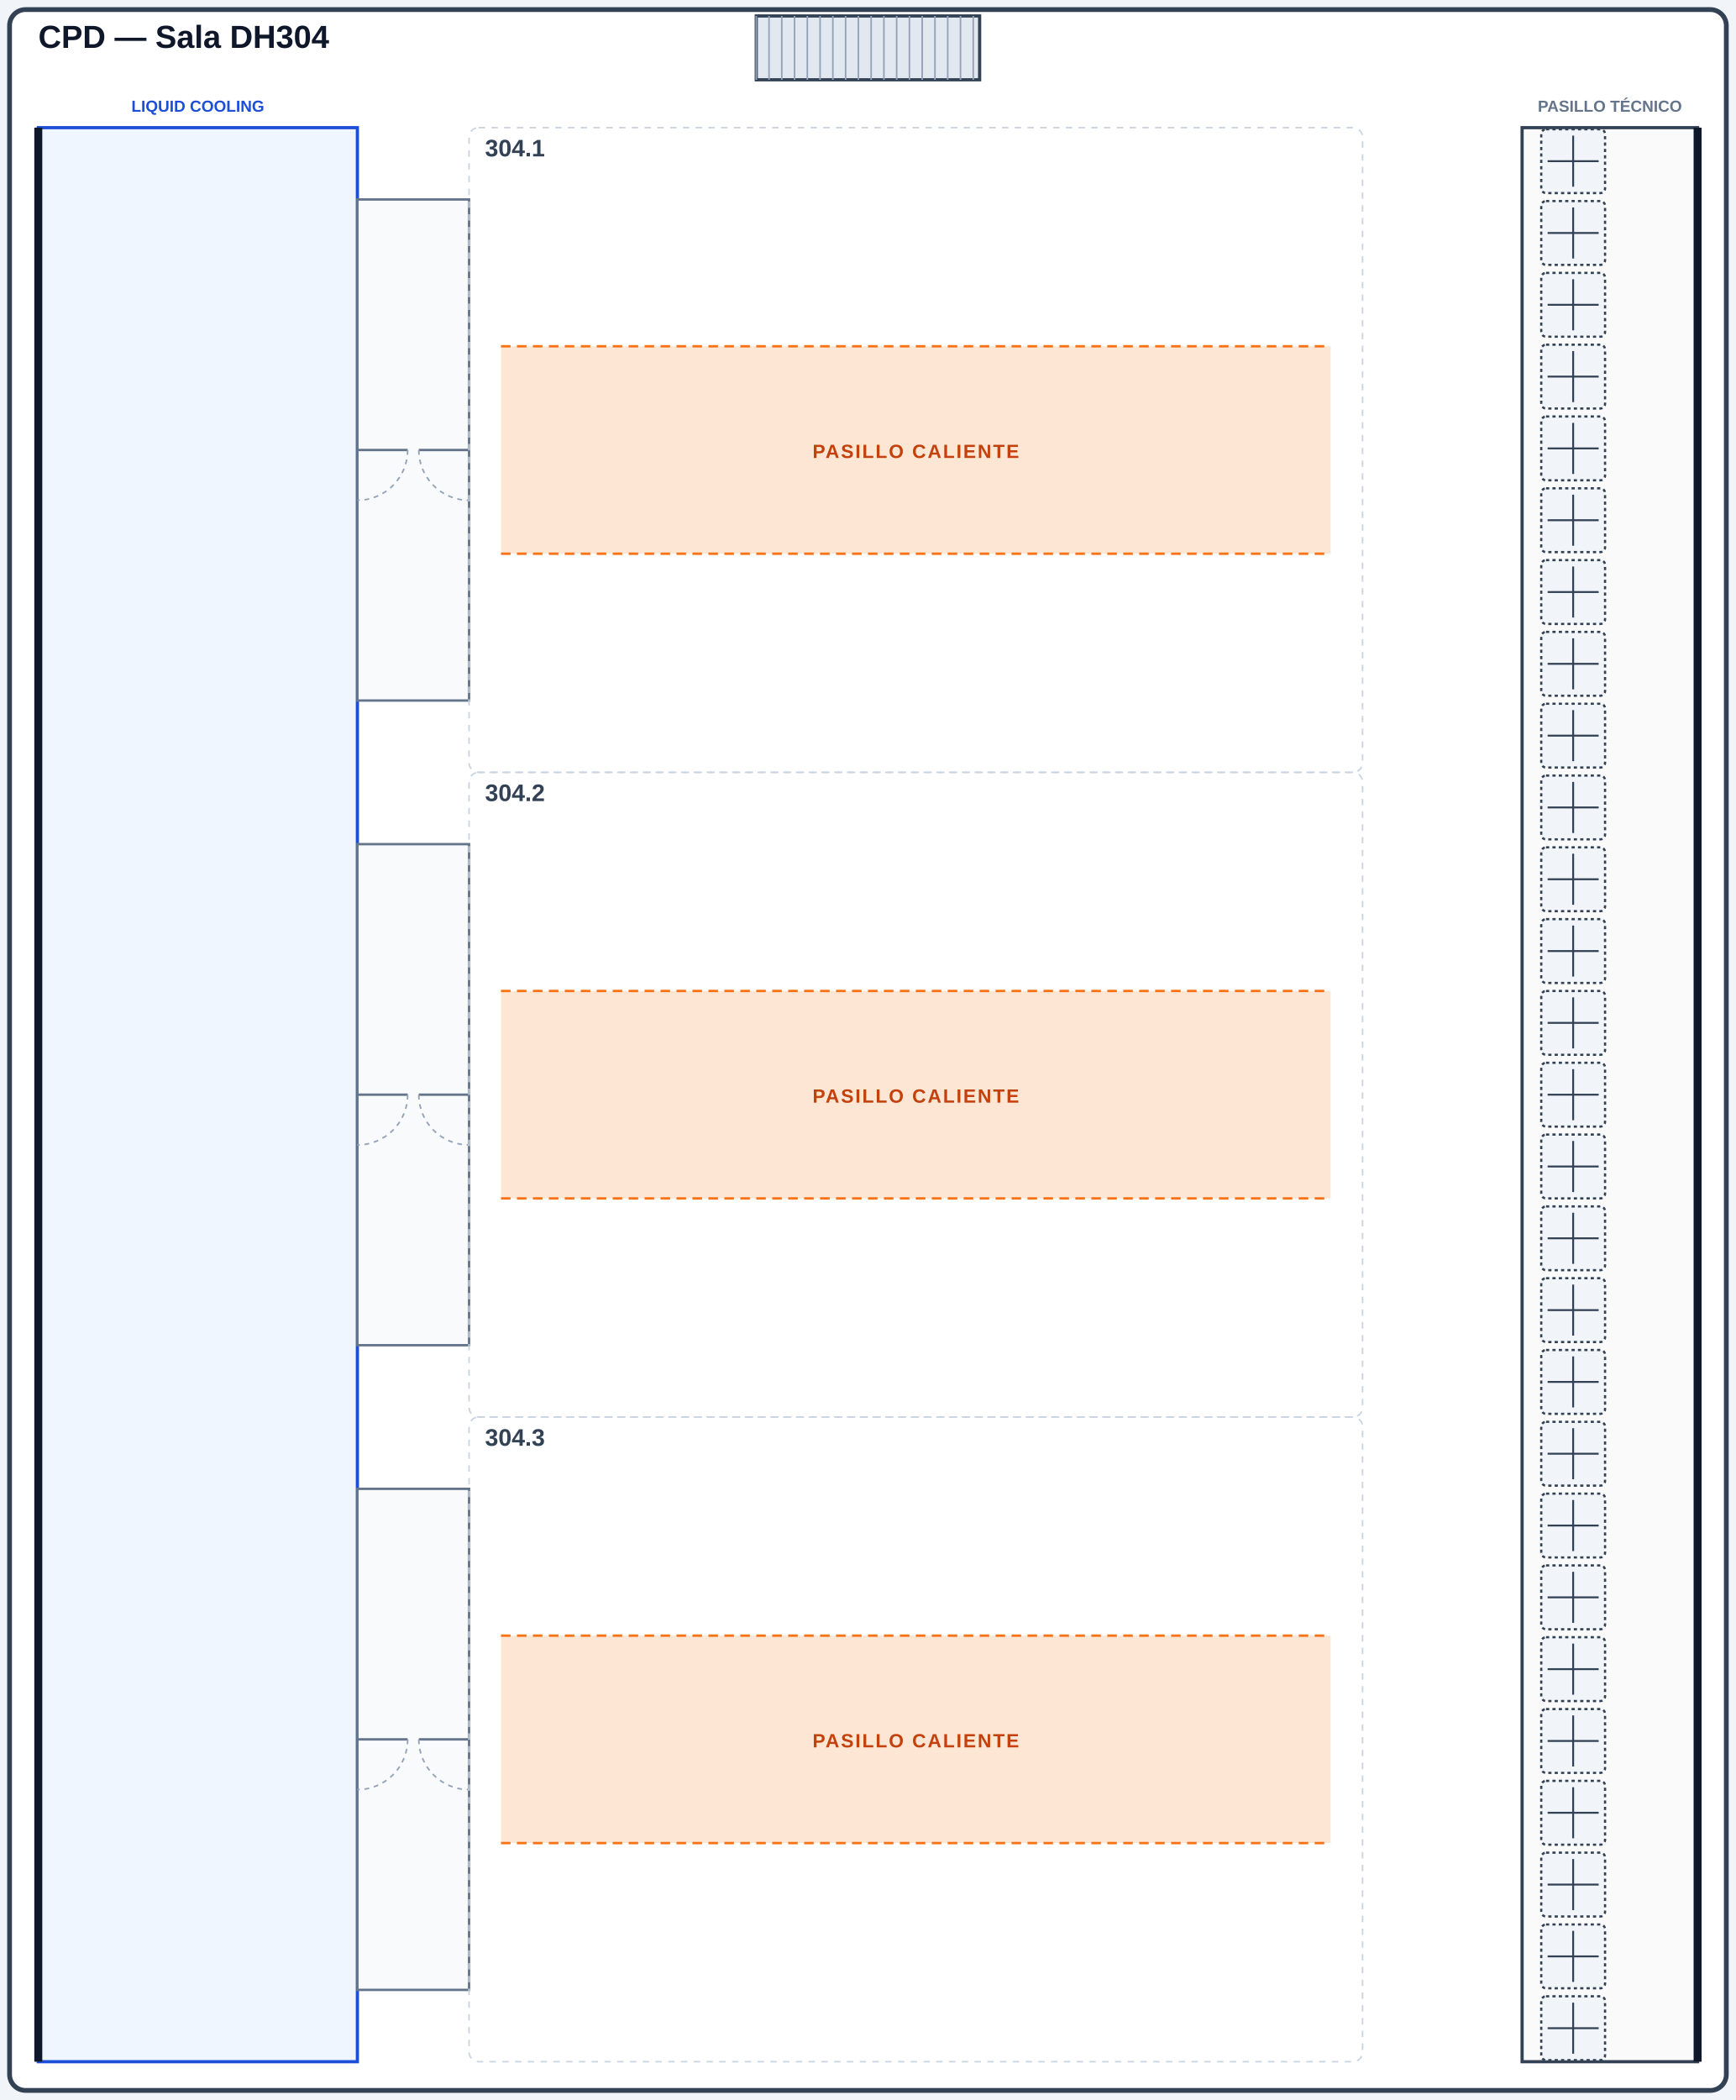
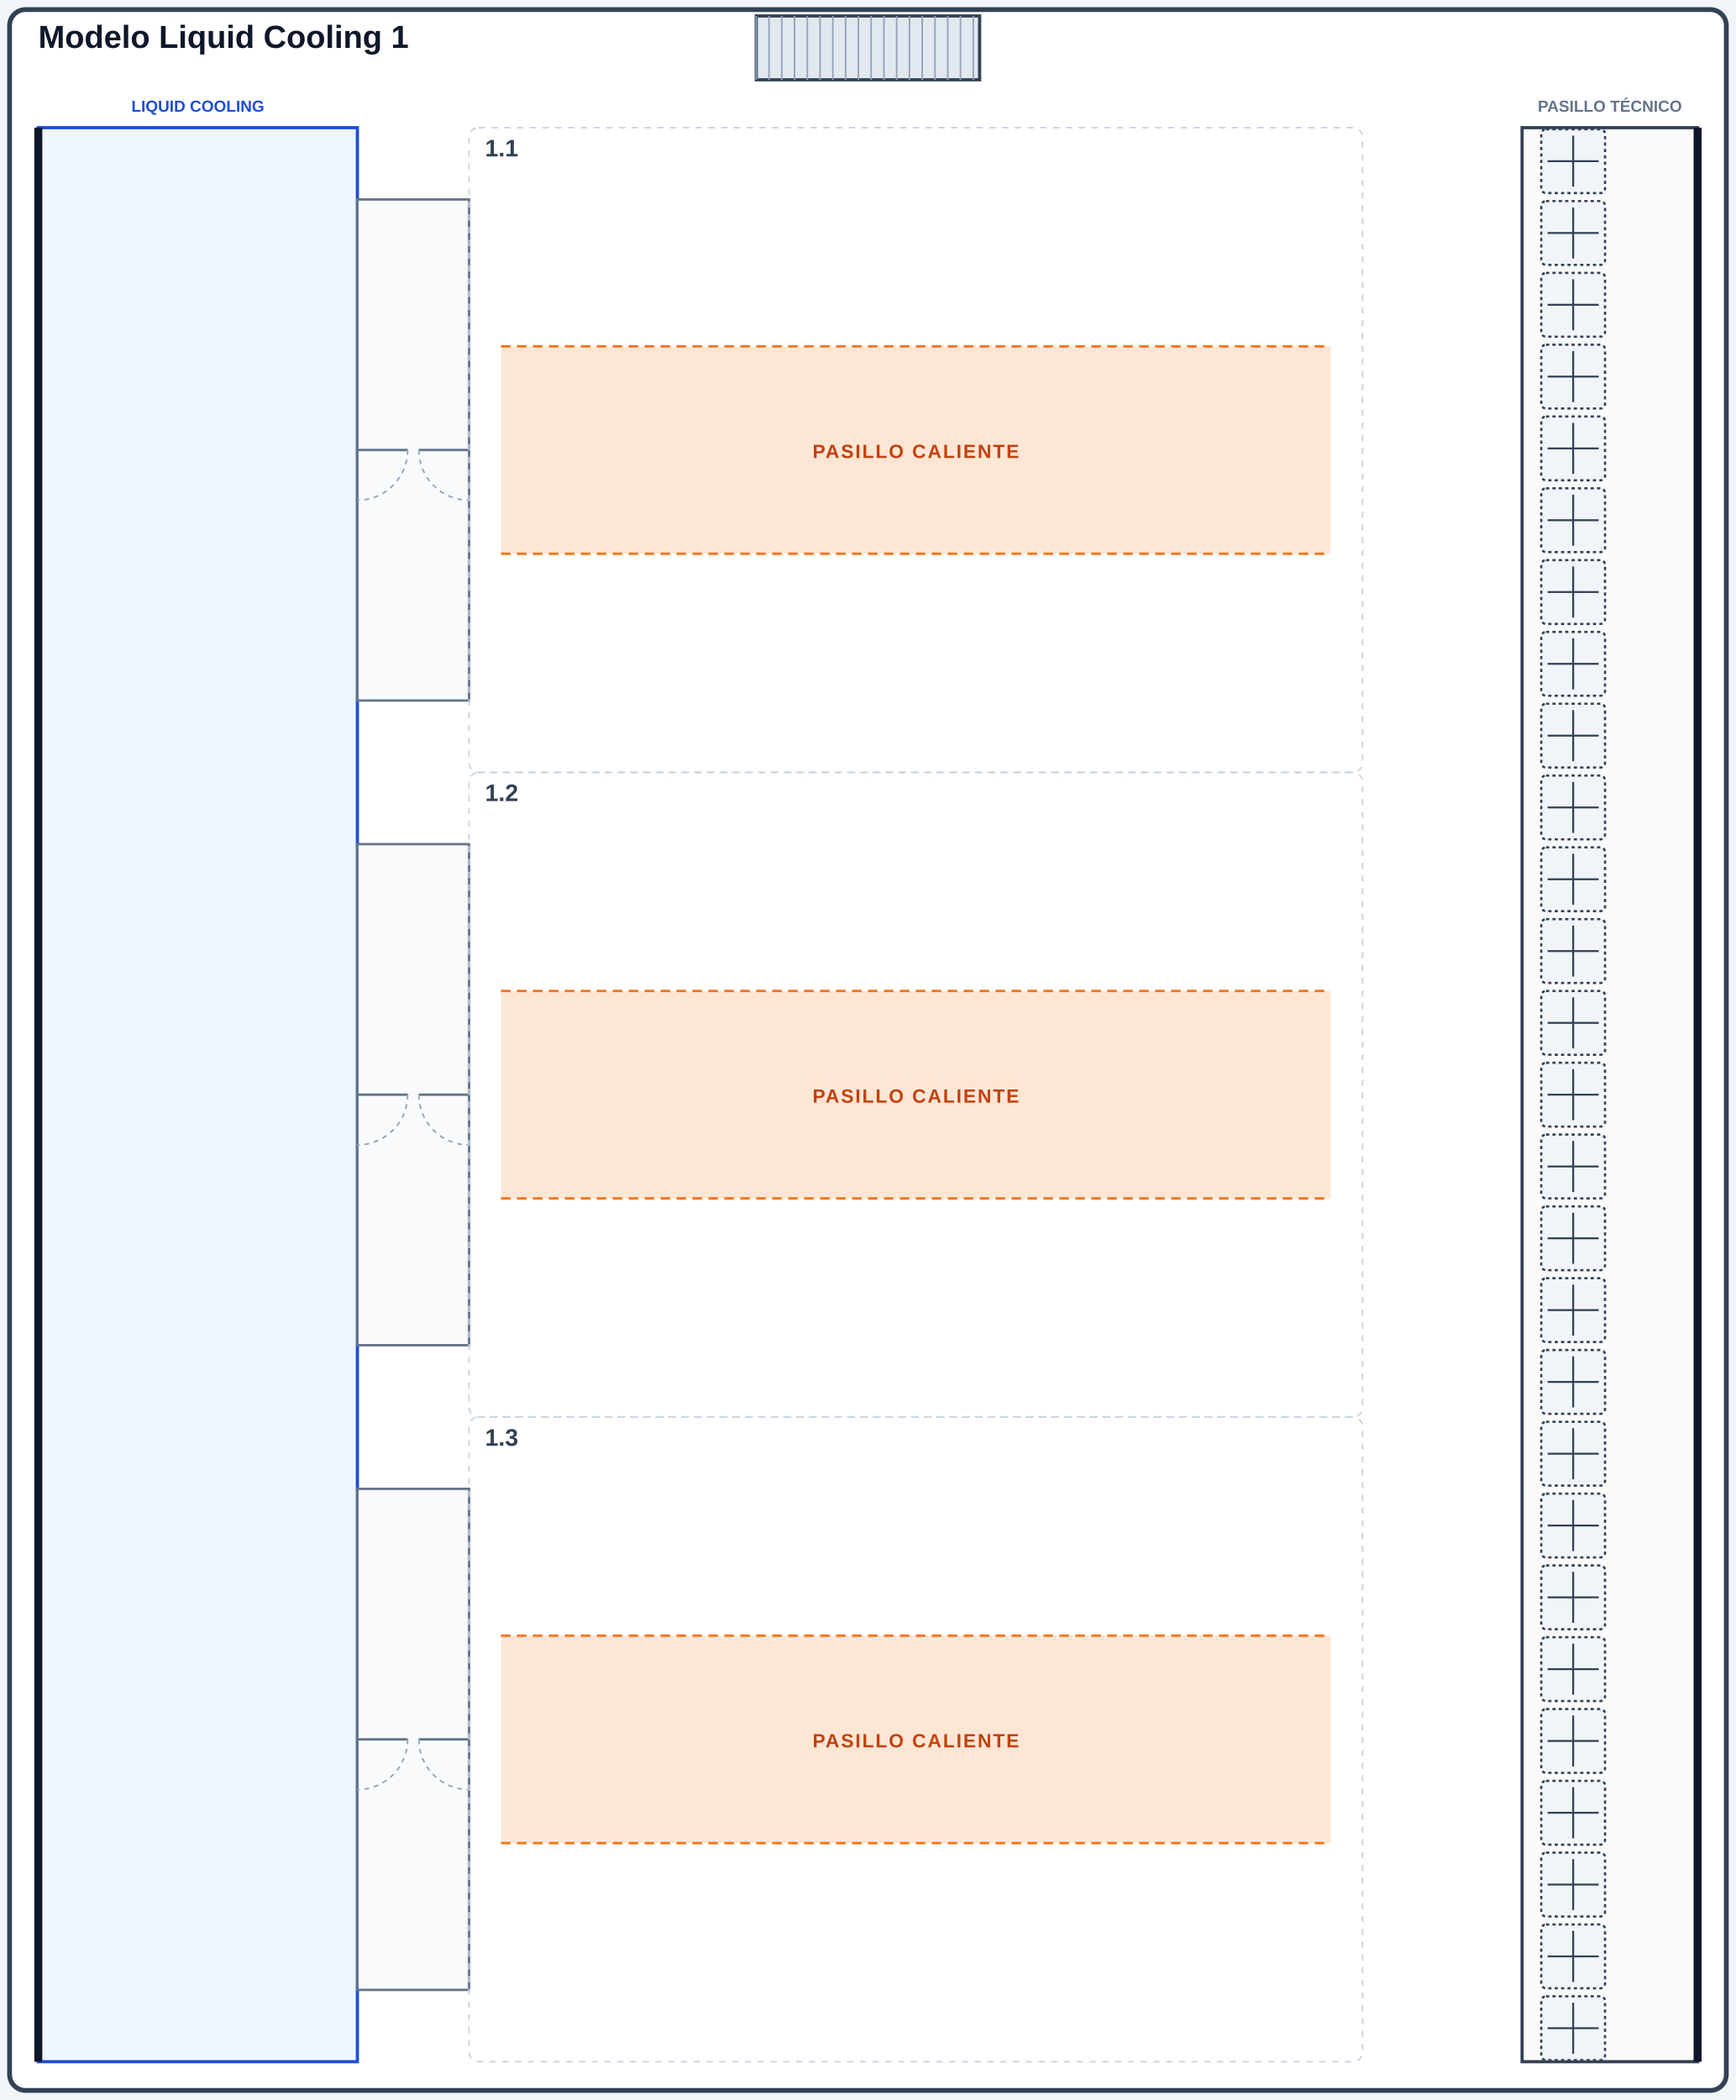
<svg xmlns="http://www.w3.org/2000/svg" viewBox="0 0 1088 1316" font-family="Arial,sans-serif">
  <rect x="0" y="0" width="1088" height="1316" fill="#f1f5f9" />
  <rect x="6" y="6" width="1076" height="1304" rx="10" fill="#ffffff" stroke="#334155" stroke-width="3" />
-   <text x="24" y="30" font-size="20" font-weight="900" fill="#0f172a">CPD — Sala DH304</text>
+   <text x="24" y="30" font-size="20" font-weight="900" fill="#0f172a">Modelo Liquid Cooling 1</text>
  <rect x="474" y="10" width="140" height="40" fill="#e2e8f0" stroke="#334155" stroke-width="2" />
  <line x1="474" y1="10" x2="474" y2="50" stroke="#94a3b8" stroke-width="1" />
  <line x1="482" y1="10" x2="482" y2="50" stroke="#94a3b8" stroke-width="1" />
  <line x1="490" y1="10" x2="490" y2="50" stroke="#94a3b8" stroke-width="1" />
  <line x1="498" y1="10" x2="498" y2="50" stroke="#94a3b8" stroke-width="1" />
  <line x1="506" y1="10" x2="506" y2="50" stroke="#94a3b8" stroke-width="1" />
  <line x1="514" y1="10" x2="514" y2="50" stroke="#94a3b8" stroke-width="1" />
  <line x1="522" y1="10" x2="522" y2="50" stroke="#94a3b8" stroke-width="1" />
  <line x1="530" y1="10" x2="530" y2="50" stroke="#94a3b8" stroke-width="1" />
  <line x1="538" y1="10" x2="538" y2="50" stroke="#94a3b8" stroke-width="1" />
  <line x1="546" y1="10" x2="546" y2="50" stroke="#94a3b8" stroke-width="1" />
  <line x1="554" y1="10" x2="554" y2="50" stroke="#94a3b8" stroke-width="1" />
  <line x1="562" y1="10" x2="562" y2="50" stroke="#94a3b8" stroke-width="1" />
  <line x1="570" y1="10" x2="570" y2="50" stroke="#94a3b8" stroke-width="1" />
  <line x1="578" y1="10" x2="578" y2="50" stroke="#94a3b8" stroke-width="1" />
  <line x1="586" y1="10" x2="586" y2="50" stroke="#94a3b8" stroke-width="1" />
  <line x1="594" y1="10" x2="594" y2="50" stroke="#94a3b8" stroke-width="1" />
  <line x1="602" y1="10" x2="602" y2="50" stroke="#94a3b8" stroke-width="1" />
  <line x1="610" y1="10" x2="610" y2="50" stroke="#94a3b8" stroke-width="1" />
  <rect x="24" y="80" width="200" height="1212" fill="#eff6ff" stroke="#1d4ed8" stroke-width="2" />
  <text x="124" y="70" font-family="Arial,sans-serif" font-size="10" font-weight="700" fill="#1d4ed8" text-anchor="middle">LIQUID COOLING</text>
  <line x1="24" y1="80" x2="24" y2="1292" stroke="#0f172a" stroke-width="5" />
  <rect x="954" y="80" width="110" height="1212" fill="#fafafa" stroke="#334155" stroke-width="2" />
  <rect x="224" y="125" width="70" height="314" fill="#f8fafc" stroke="#64748b" stroke-width="1.5" />
  <line x1="224" y1="282" x2="255.5" y2="282" stroke="#64748b" stroke-width="1.5" />
  <path d="M 255.5 282 A 31.5 31.5 0 0 1 224 313.5" fill="none" stroke="#94a3b8" stroke-width="1" stroke-dasharray="3 3" />
  <line x1="294" y1="282" x2="262.5" y2="282" stroke="#64748b" stroke-width="1.5" />
  <path d="M 262.5 282 A 31.5 31.5 0 0 0 294 313.5" fill="none" stroke="#94a3b8" stroke-width="1" stroke-dasharray="3 3" />
  <rect x="294" y="80" width="560" height="404" rx="6" fill="none" stroke="#cbd5e1" stroke-width="1" stroke-dasharray="4 4" />
-   <text x="304" y="98" font-family="Arial,sans-serif" font-size="15" font-weight="700" fill="#334155">304.1</text>
+   <text x="304" y="98" font-family="Arial,sans-serif" font-size="15" font-weight="700" fill="#334155">1.1</text>
  <rect x="314" y="217" width="520" height="130" fill="#f97316" opacity="0.18" />
  <line x1="314" y1="217" x2="834" y2="217" stroke="#f97316" stroke-width="1.5" stroke-dasharray="6 4" />
  <line x1="314" y1="347" x2="834" y2="347" stroke="#f97316" stroke-width="1.5" stroke-dasharray="6 4" />
  <text x="574" y="287" font-family="Arial,sans-serif" font-size="12" font-weight="700" fill="#c2410c" text-anchor="middle" letter-spacing="1">PASILLO CALIENTE</text>
  <rect x="224" y="529" width="70" height="314" fill="#f8fafc" stroke="#64748b" stroke-width="1.5" />
  <line x1="224" y1="686" x2="255.5" y2="686" stroke="#64748b" stroke-width="1.5" />
  <path d="M 255.5 686 A 31.5 31.5 0 0 1 224 717.5" fill="none" stroke="#94a3b8" stroke-width="1" stroke-dasharray="3 3" />
  <line x1="294" y1="686" x2="262.5" y2="686" stroke="#64748b" stroke-width="1.5" />
  <path d="M 262.5 686 A 31.5 31.5 0 0 0 294 717.5" fill="none" stroke="#94a3b8" stroke-width="1" stroke-dasharray="3 3" />
  <rect x="294" y="484" width="560" height="404" rx="6" fill="none" stroke="#cbd5e1" stroke-width="1" stroke-dasharray="4 4" />
-   <text x="304" y="502" font-family="Arial,sans-serif" font-size="15" font-weight="700" fill="#334155">304.2</text>
+   <text x="304" y="502" font-family="Arial,sans-serif" font-size="15" font-weight="700" fill="#334155">1.2</text>
  <rect x="314" y="621" width="520" height="130" fill="#f97316" opacity="0.18" />
  <line x1="314" y1="621" x2="834" y2="621" stroke="#f97316" stroke-width="1.5" stroke-dasharray="6 4" />
  <line x1="314" y1="751" x2="834" y2="751" stroke="#f97316" stroke-width="1.5" stroke-dasharray="6 4" />
  <text x="574" y="691" font-family="Arial,sans-serif" font-size="12" font-weight="700" fill="#c2410c" text-anchor="middle" letter-spacing="1">PASILLO CALIENTE</text>
  <rect x="224" y="933" width="70" height="314" fill="#f8fafc" stroke="#64748b" stroke-width="1.5" />
  <line x1="224" y1="1090" x2="255.5" y2="1090" stroke="#64748b" stroke-width="1.5" />
  <path d="M 255.5 1090 A 31.5 31.5 0 0 1 224 1121.5" fill="none" stroke="#94a3b8" stroke-width="1" stroke-dasharray="3 3" />
  <line x1="294" y1="1090" x2="262.5" y2="1090" stroke="#64748b" stroke-width="1.5" />
  <path d="M 262.5 1090 A 31.5 31.5 0 0 0 294 1121.5" fill="none" stroke="#94a3b8" stroke-width="1" stroke-dasharray="3 3" />
  <rect x="294" y="888" width="560" height="404" rx="6" fill="none" stroke="#cbd5e1" stroke-width="1" stroke-dasharray="4 4" />
-   <text x="304" y="906" font-family="Arial,sans-serif" font-size="15" font-weight="700" fill="#334155">304.3</text>
+   <text x="304" y="906" font-family="Arial,sans-serif" font-size="15" font-weight="700" fill="#334155">1.3</text>
  <rect x="314" y="1025" width="520" height="130" fill="#f97316" opacity="0.18" />
  <line x1="314" y1="1025" x2="834" y2="1025" stroke="#f97316" stroke-width="1.5" stroke-dasharray="6 4" />
  <line x1="314" y1="1155" x2="834" y2="1155" stroke="#f97316" stroke-width="1.5" stroke-dasharray="6 4" />
  <text x="574" y="1095" font-family="Arial,sans-serif" font-size="12" font-weight="700" fill="#c2410c" text-anchor="middle" letter-spacing="1">PASILLO CALIENTE</text>
  <text x="1009" y="70" font-family="Arial,sans-serif" font-size="10" font-weight="700" fill="#64748b" text-anchor="middle">PASILLO TÉCNICO</text>
  <rect x="966" y="81" width="40" height="40" rx="3" fill="#f1f5f9" stroke="#334155" stroke-width="1.4" stroke-dasharray="2 2" />
  <line x1="970" y1="101" x2="1002" y2="101" stroke="#334155" stroke-width="1.2" />
  <line x1="986" y1="85" x2="986" y2="117" stroke="#334155" stroke-width="1.2" />
  <rect x="966" y="126" width="40" height="40" rx="3" fill="#f1f5f9" stroke="#334155" stroke-width="1.4" stroke-dasharray="2 2" />
  <line x1="970" y1="146" x2="1002" y2="146" stroke="#334155" stroke-width="1.2" />
  <line x1="986" y1="130" x2="986" y2="162" stroke="#334155" stroke-width="1.2" />
  <rect x="966" y="171" width="40" height="40" rx="3" fill="#f1f5f9" stroke="#334155" stroke-width="1.4" stroke-dasharray="2 2" />
  <line x1="970" y1="191" x2="1002" y2="191" stroke="#334155" stroke-width="1.2" />
  <line x1="986" y1="175" x2="986" y2="207" stroke="#334155" stroke-width="1.2" />
  <rect x="966" y="216" width="40" height="40" rx="3" fill="#f1f5f9" stroke="#334155" stroke-width="1.4" stroke-dasharray="2 2" />
  <line x1="970" y1="236" x2="1002" y2="236" stroke="#334155" stroke-width="1.2" />
  <line x1="986" y1="220" x2="986" y2="252" stroke="#334155" stroke-width="1.2" />
  <rect x="966" y="261" width="40" height="40" rx="3" fill="#f1f5f9" stroke="#334155" stroke-width="1.4" stroke-dasharray="2 2" />
  <line x1="970" y1="281" x2="1002" y2="281" stroke="#334155" stroke-width="1.2" />
  <line x1="986" y1="265" x2="986" y2="297" stroke="#334155" stroke-width="1.2" />
  <rect x="966" y="306" width="40" height="40" rx="3" fill="#f1f5f9" stroke="#334155" stroke-width="1.4" stroke-dasharray="2 2" />
  <line x1="970" y1="326" x2="1002" y2="326" stroke="#334155" stroke-width="1.2" />
  <line x1="986" y1="310" x2="986" y2="342" stroke="#334155" stroke-width="1.2" />
  <rect x="966" y="351" width="40" height="40" rx="3" fill="#f1f5f9" stroke="#334155" stroke-width="1.4" stroke-dasharray="2 2" />
  <line x1="970" y1="371" x2="1002" y2="371" stroke="#334155" stroke-width="1.2" />
  <line x1="986" y1="355" x2="986" y2="387" stroke="#334155" stroke-width="1.2" />
  <rect x="966" y="396" width="40" height="40" rx="3" fill="#f1f5f9" stroke="#334155" stroke-width="1.4" stroke-dasharray="2 2" />
  <line x1="970" y1="416" x2="1002" y2="416" stroke="#334155" stroke-width="1.2" />
  <line x1="986" y1="400" x2="986" y2="432" stroke="#334155" stroke-width="1.2" />
  <rect x="966" y="441" width="40" height="40" rx="3" fill="#f1f5f9" stroke="#334155" stroke-width="1.4" stroke-dasharray="2 2" />
  <line x1="970" y1="461" x2="1002" y2="461" stroke="#334155" stroke-width="1.2" />
  <line x1="986" y1="445" x2="986" y2="477" stroke="#334155" stroke-width="1.2" />
  <rect x="966" y="486" width="40" height="40" rx="3" fill="#f1f5f9" stroke="#334155" stroke-width="1.4" stroke-dasharray="2 2" />
  <line x1="970" y1="506" x2="1002" y2="506" stroke="#334155" stroke-width="1.2" />
  <line x1="986" y1="490" x2="986" y2="522" stroke="#334155" stroke-width="1.2" />
  <rect x="966" y="531" width="40" height="40" rx="3" fill="#f1f5f9" stroke="#334155" stroke-width="1.4" stroke-dasharray="2 2" />
  <line x1="970" y1="551" x2="1002" y2="551" stroke="#334155" stroke-width="1.2" />
  <line x1="986" y1="535" x2="986" y2="567" stroke="#334155" stroke-width="1.2" />
  <rect x="966" y="576" width="40" height="40" rx="3" fill="#f1f5f9" stroke="#334155" stroke-width="1.4" stroke-dasharray="2 2" />
  <line x1="970" y1="596" x2="1002" y2="596" stroke="#334155" stroke-width="1.2" />
  <line x1="986" y1="580" x2="986" y2="612" stroke="#334155" stroke-width="1.2" />
  <rect x="966" y="621" width="40" height="40" rx="3" fill="#f1f5f9" stroke="#334155" stroke-width="1.4" stroke-dasharray="2 2" />
  <line x1="970" y1="641" x2="1002" y2="641" stroke="#334155" stroke-width="1.2" />
  <line x1="986" y1="625" x2="986" y2="657" stroke="#334155" stroke-width="1.2" />
  <rect x="966" y="666" width="40" height="40" rx="3" fill="#f1f5f9" stroke="#334155" stroke-width="1.4" stroke-dasharray="2 2" />
  <line x1="970" y1="686" x2="1002" y2="686" stroke="#334155" stroke-width="1.2" />
  <line x1="986" y1="670" x2="986" y2="702" stroke="#334155" stroke-width="1.2" />
  <rect x="966" y="711" width="40" height="40" rx="3" fill="#f1f5f9" stroke="#334155" stroke-width="1.4" stroke-dasharray="2 2" />
  <line x1="970" y1="731" x2="1002" y2="731" stroke="#334155" stroke-width="1.2" />
  <line x1="986" y1="715" x2="986" y2="747" stroke="#334155" stroke-width="1.2" />
  <rect x="966" y="756" width="40" height="40" rx="3" fill="#f1f5f9" stroke="#334155" stroke-width="1.4" stroke-dasharray="2 2" />
  <line x1="970" y1="776" x2="1002" y2="776" stroke="#334155" stroke-width="1.2" />
  <line x1="986" y1="760" x2="986" y2="792" stroke="#334155" stroke-width="1.2" />
  <rect x="966" y="801" width="40" height="40" rx="3" fill="#f1f5f9" stroke="#334155" stroke-width="1.4" stroke-dasharray="2 2" />
  <line x1="970" y1="821" x2="1002" y2="821" stroke="#334155" stroke-width="1.2" />
  <line x1="986" y1="805" x2="986" y2="837" stroke="#334155" stroke-width="1.2" />
  <rect x="966" y="846" width="40" height="40" rx="3" fill="#f1f5f9" stroke="#334155" stroke-width="1.4" stroke-dasharray="2 2" />
  <line x1="970" y1="866" x2="1002" y2="866" stroke="#334155" stroke-width="1.2" />
  <line x1="986" y1="850" x2="986" y2="882" stroke="#334155" stroke-width="1.2" />
  <rect x="966" y="891" width="40" height="40" rx="3" fill="#f1f5f9" stroke="#334155" stroke-width="1.4" stroke-dasharray="2 2" />
  <line x1="970" y1="911" x2="1002" y2="911" stroke="#334155" stroke-width="1.2" />
  <line x1="986" y1="895" x2="986" y2="927" stroke="#334155" stroke-width="1.2" />
  <rect x="966" y="936" width="40" height="40" rx="3" fill="#f1f5f9" stroke="#334155" stroke-width="1.4" stroke-dasharray="2 2" />
  <line x1="970" y1="956" x2="1002" y2="956" stroke="#334155" stroke-width="1.2" />
  <line x1="986" y1="940" x2="986" y2="972" stroke="#334155" stroke-width="1.2" />
  <rect x="966" y="981" width="40" height="40" rx="3" fill="#f1f5f9" stroke="#334155" stroke-width="1.4" stroke-dasharray="2 2" />
  <line x1="970" y1="1001" x2="1002" y2="1001" stroke="#334155" stroke-width="1.2" />
  <line x1="986" y1="985" x2="986" y2="1017" stroke="#334155" stroke-width="1.2" />
  <rect x="966" y="1026" width="40" height="40" rx="3" fill="#f1f5f9" stroke="#334155" stroke-width="1.4" stroke-dasharray="2 2" />
  <line x1="970" y1="1046" x2="1002" y2="1046" stroke="#334155" stroke-width="1.2" />
  <line x1="986" y1="1030" x2="986" y2="1062" stroke="#334155" stroke-width="1.2" />
  <rect x="966" y="1071" width="40" height="40" rx="3" fill="#f1f5f9" stroke="#334155" stroke-width="1.4" stroke-dasharray="2 2" />
  <line x1="970" y1="1091" x2="1002" y2="1091" stroke="#334155" stroke-width="1.2" />
  <line x1="986" y1="1075" x2="986" y2="1107" stroke="#334155" stroke-width="1.2" />
  <rect x="966" y="1116" width="40" height="40" rx="3" fill="#f1f5f9" stroke="#334155" stroke-width="1.4" stroke-dasharray="2 2" />
  <line x1="970" y1="1136" x2="1002" y2="1136" stroke="#334155" stroke-width="1.2" />
  <line x1="986" y1="1120" x2="986" y2="1152" stroke="#334155" stroke-width="1.2" />
  <rect x="966" y="1161" width="40" height="40" rx="3" fill="#f1f5f9" stroke="#334155" stroke-width="1.4" stroke-dasharray="2 2" />
  <line x1="970" y1="1181" x2="1002" y2="1181" stroke="#334155" stroke-width="1.2" />
  <line x1="986" y1="1165" x2="986" y2="1197" stroke="#334155" stroke-width="1.2" />
  <rect x="966" y="1206" width="40" height="40" rx="3" fill="#f1f5f9" stroke="#334155" stroke-width="1.4" stroke-dasharray="2 2" />
  <line x1="970" y1="1226" x2="1002" y2="1226" stroke="#334155" stroke-width="1.2" />
  <line x1="986" y1="1210" x2="986" y2="1242" stroke="#334155" stroke-width="1.2" />
  <rect x="966" y="1251" width="40" height="40" rx="3" fill="#f1f5f9" stroke="#334155" stroke-width="1.4" stroke-dasharray="2 2" />
  <line x1="970" y1="1271" x2="1002" y2="1271" stroke="#334155" stroke-width="1.2" />
  <line x1="986" y1="1255" x2="986" y2="1287" stroke="#334155" stroke-width="1.2" />
  <line x1="1064" y1="80" x2="1064" y2="1292" stroke="#0f172a" stroke-width="5" />
</svg>
